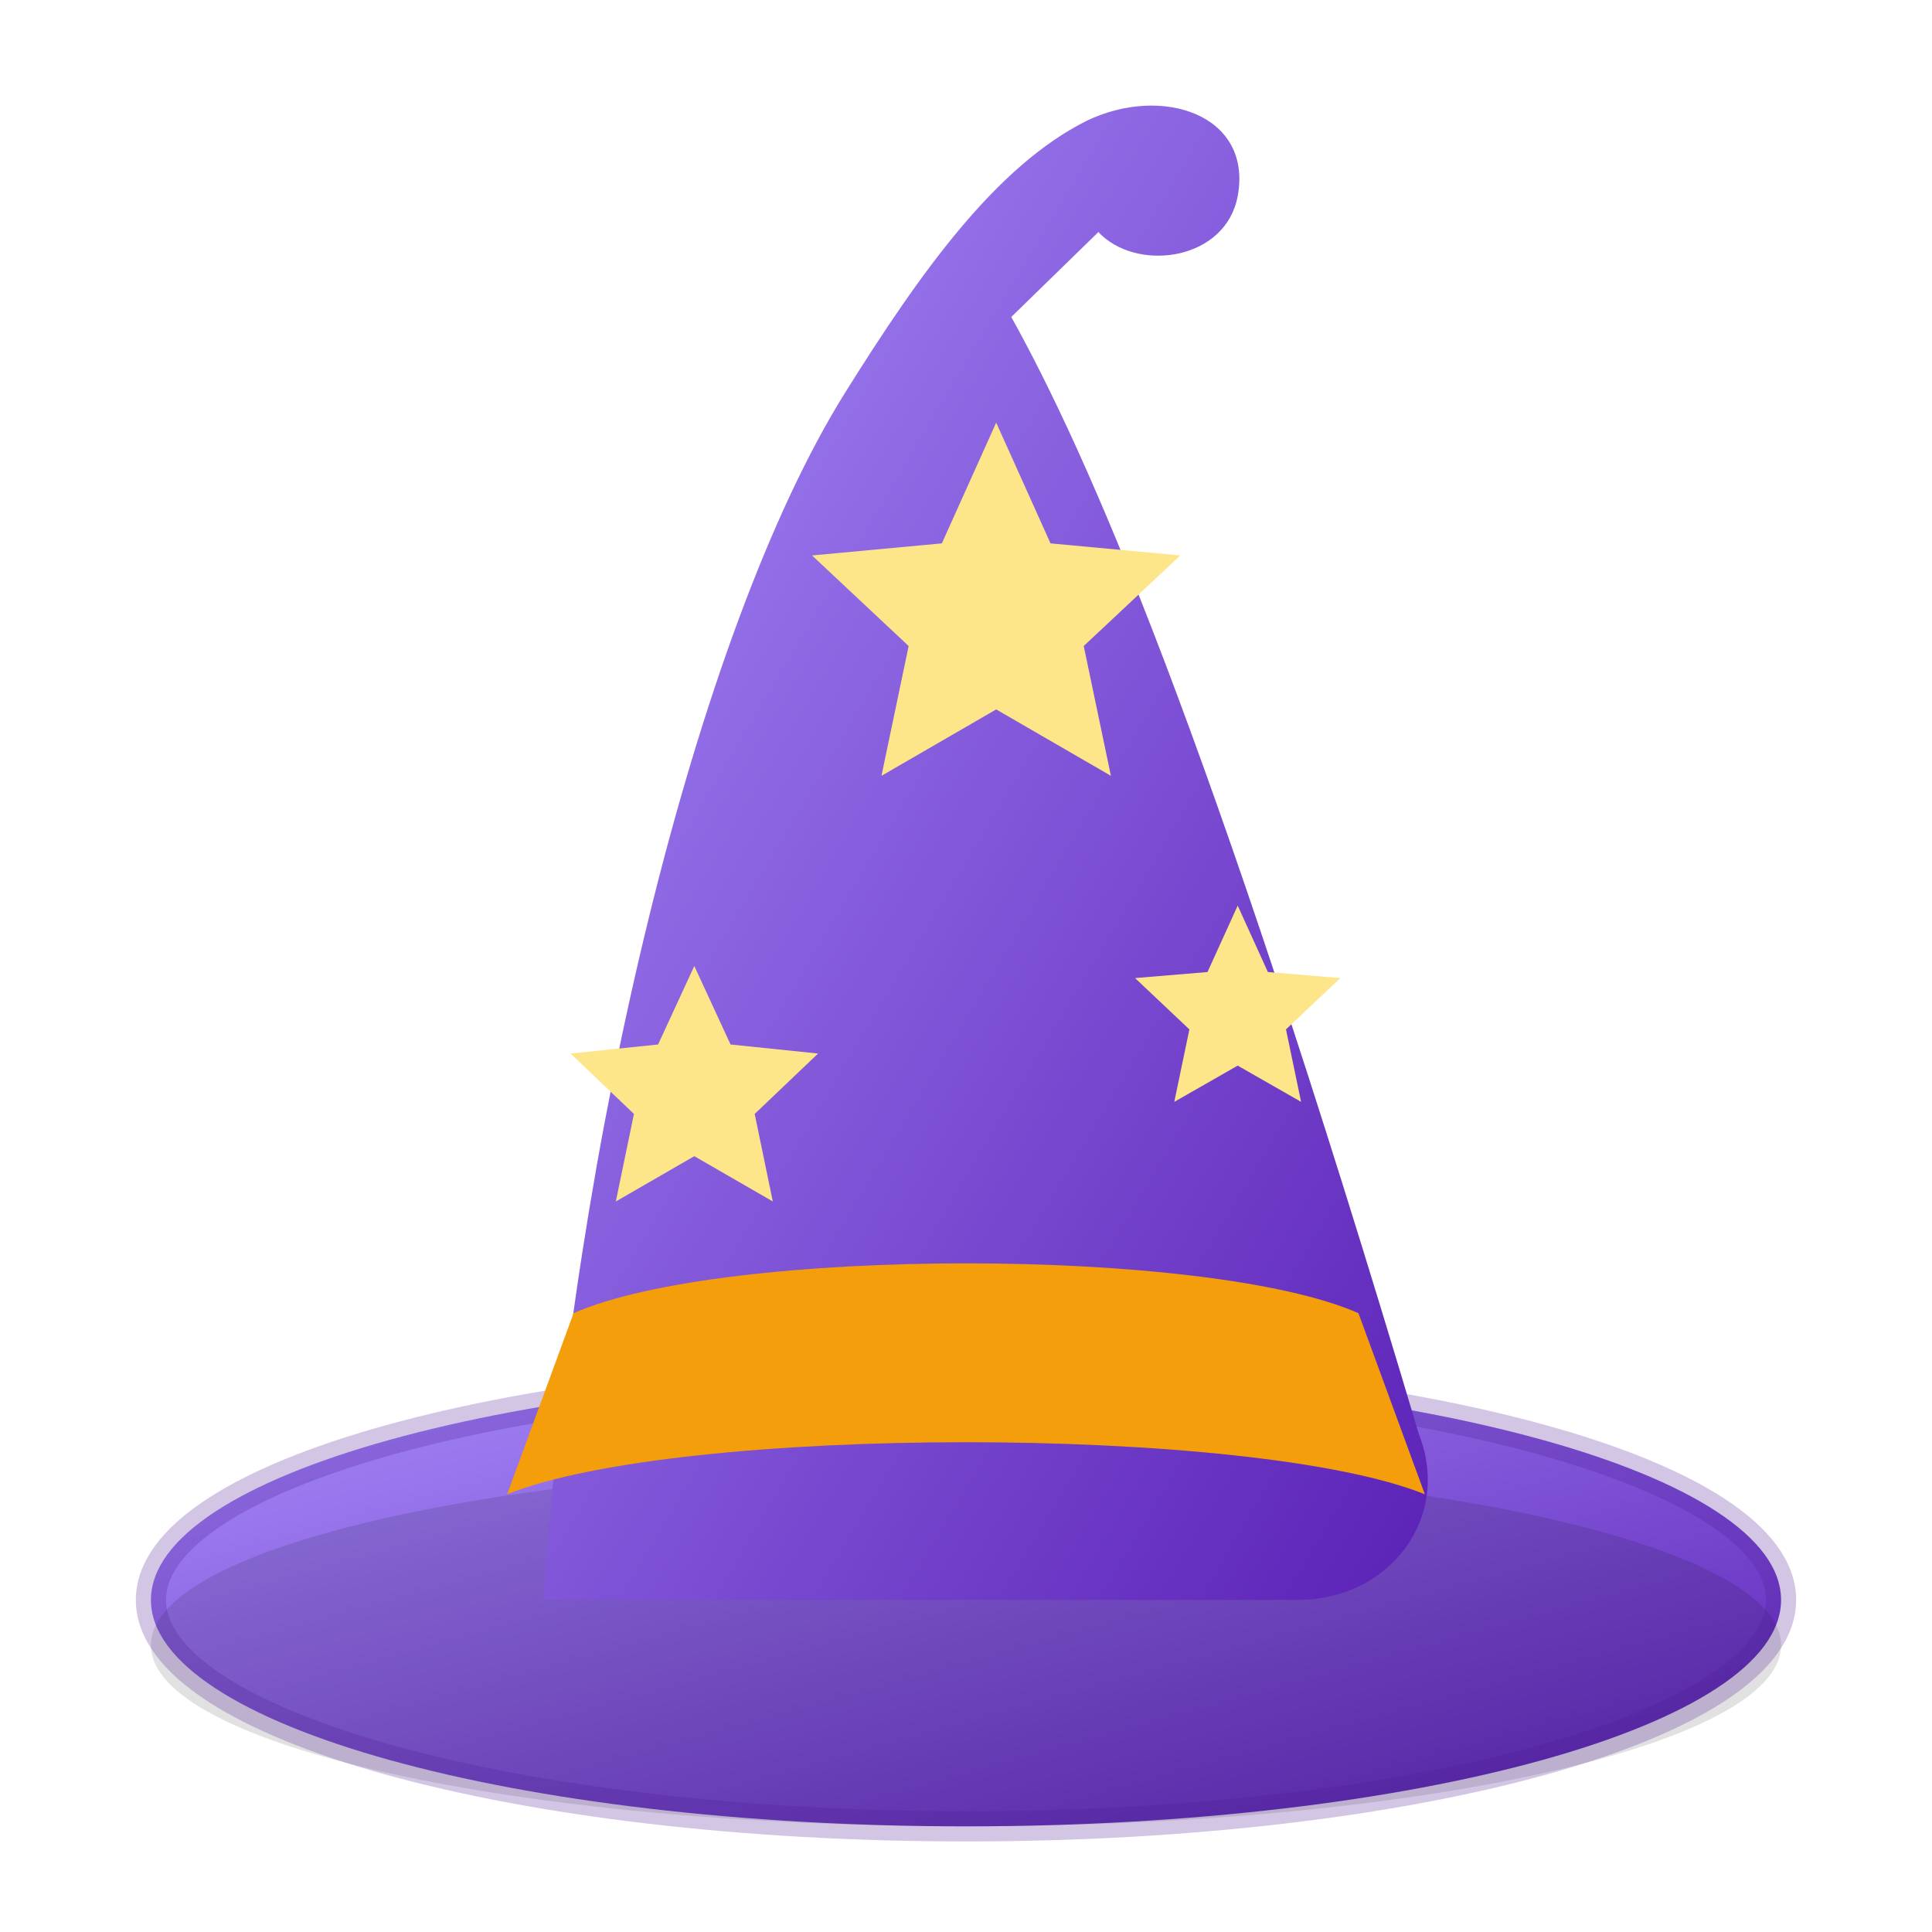
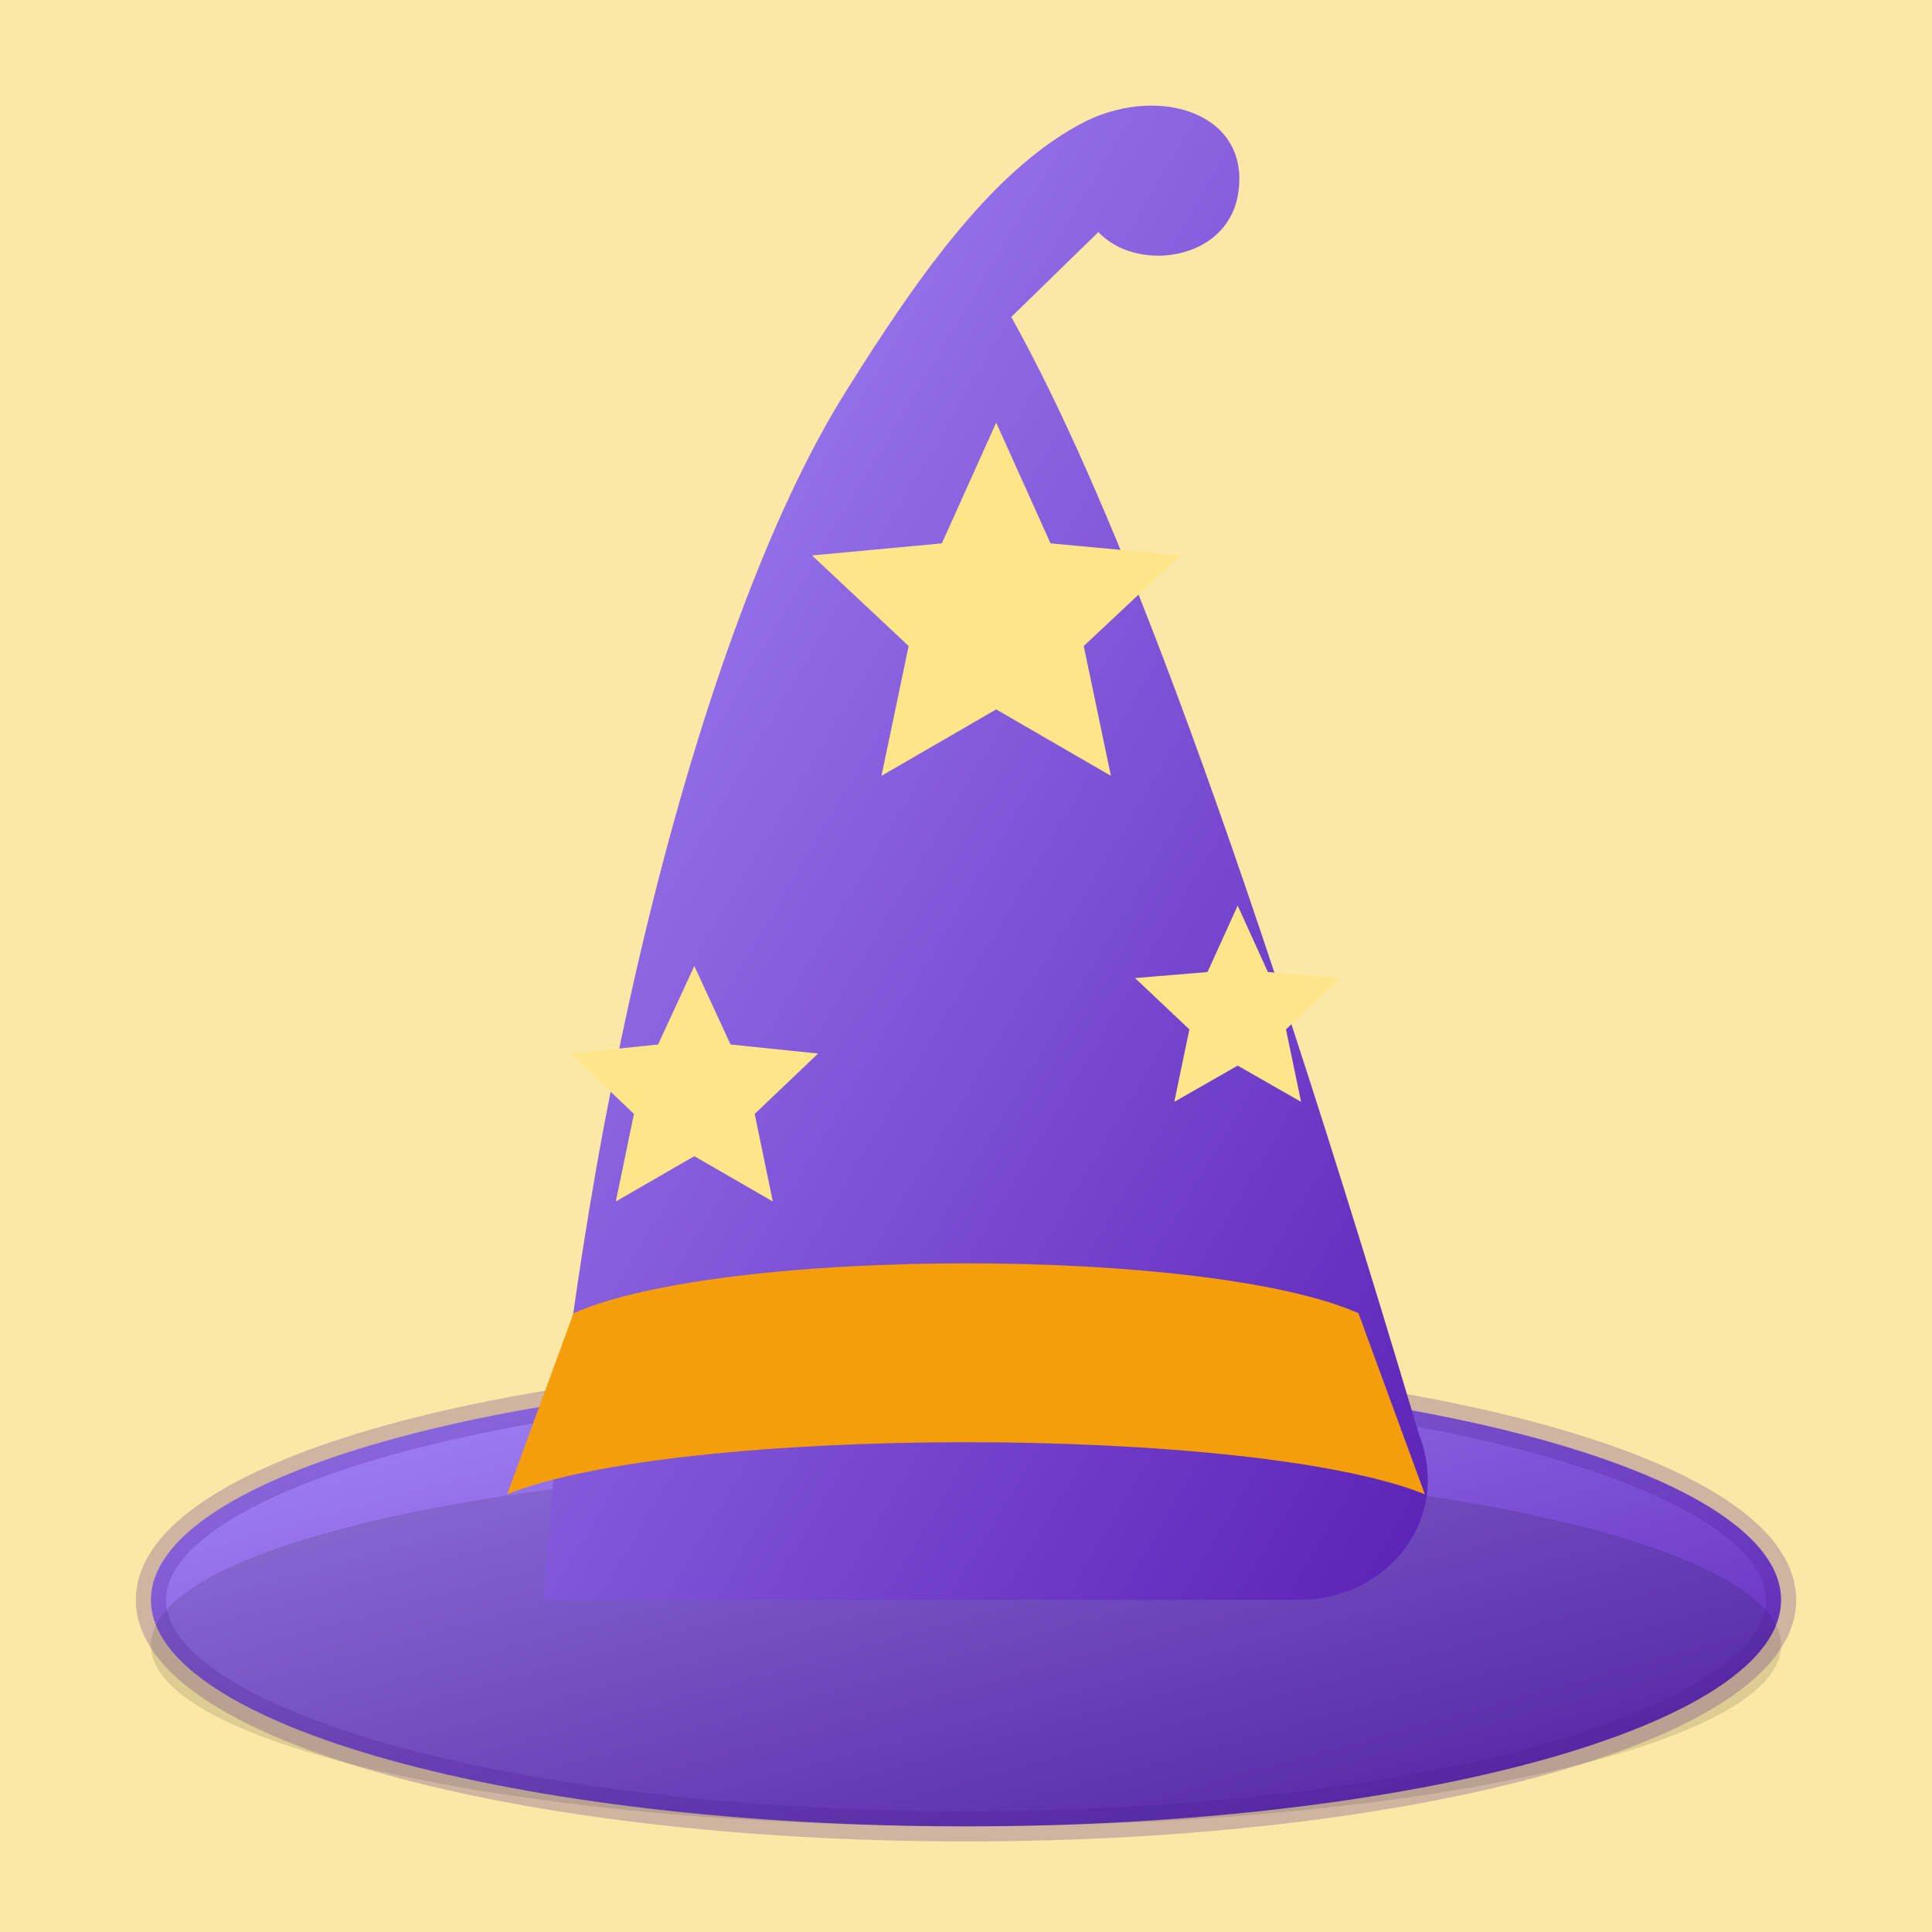
<svg xmlns="http://www.w3.org/2000/svg" viewBox="0 0 64 64">
  <defs>
    <linearGradient id="hatGradient" x1="0%" y1="0%" x2="100%" y2="100%">
      <stop offset="0%" stop-color="#a78bfa" />
      <stop offset="100%" stop-color="#5b21b6" />
    </linearGradient>
  </defs>
+   <rect width="64" height="64" fill="#FBE8A6" />
  <ellipse cx="32" cy="53" rx="27" ry="7.5" fill="url(#hatGradient)" />
  <ellipse cx="32" cy="54.5" rx="27" ry="6" fill="#000000" opacity="0.12" />
  <ellipse cx="32" cy="53" rx="27" ry="7.5" fill="none" stroke="#4c1d95" stroke-opacity="0.25" stroke-width="1" />
  <path d="M18 53            C 19 38 23 21 28 13            C 30.5 9 33 5.5 36 4            C 38.5 2.8 41.5 3.8 41 6.5            C 40.6 8.6 37.8 9 36.5 7.8            C 35.8 7.2 36.6 6.3 37.5 6.6            L 33.5 10.5            C 36 15 40 24 47 47.5            C 48.1 50.3 46 53 43 53            Z" fill="url(#hatGradient)" />
  <path d="M19 43.5 C24 41.3 40 41.3 45 43.5 L47.2 49.5 C41.5 47.2 22.5 47.2 16.8 49.5 Z" fill="#f59e0b" />
  <g fill="#fde68a">
    <path d="M33 14 l1.8 4 4.3 0.4 -3.2 3 0.9 4.3 -3.8 -2.2 -3.8 2.2 0.9 -4.3 -3.2 -3 4.3 -0.4 Z" />
    <path d="M23 32 l1.2 2.6 2.9 0.3 -2.1 2 0.6 2.9 -2.6 -1.5 -2.6 1.5 0.6 -2.9 -2.1 -2 2.9 -0.3 Z" />
    <path d="M41 30 l1 2.2 2.4 0.2 -1.8 1.7 0.5 2.4 -2.1 -1.2 -2.1 1.2 0.5 -2.4 -1.8 -1.7 2.4 -0.2 Z" />
  </g>
</svg>
